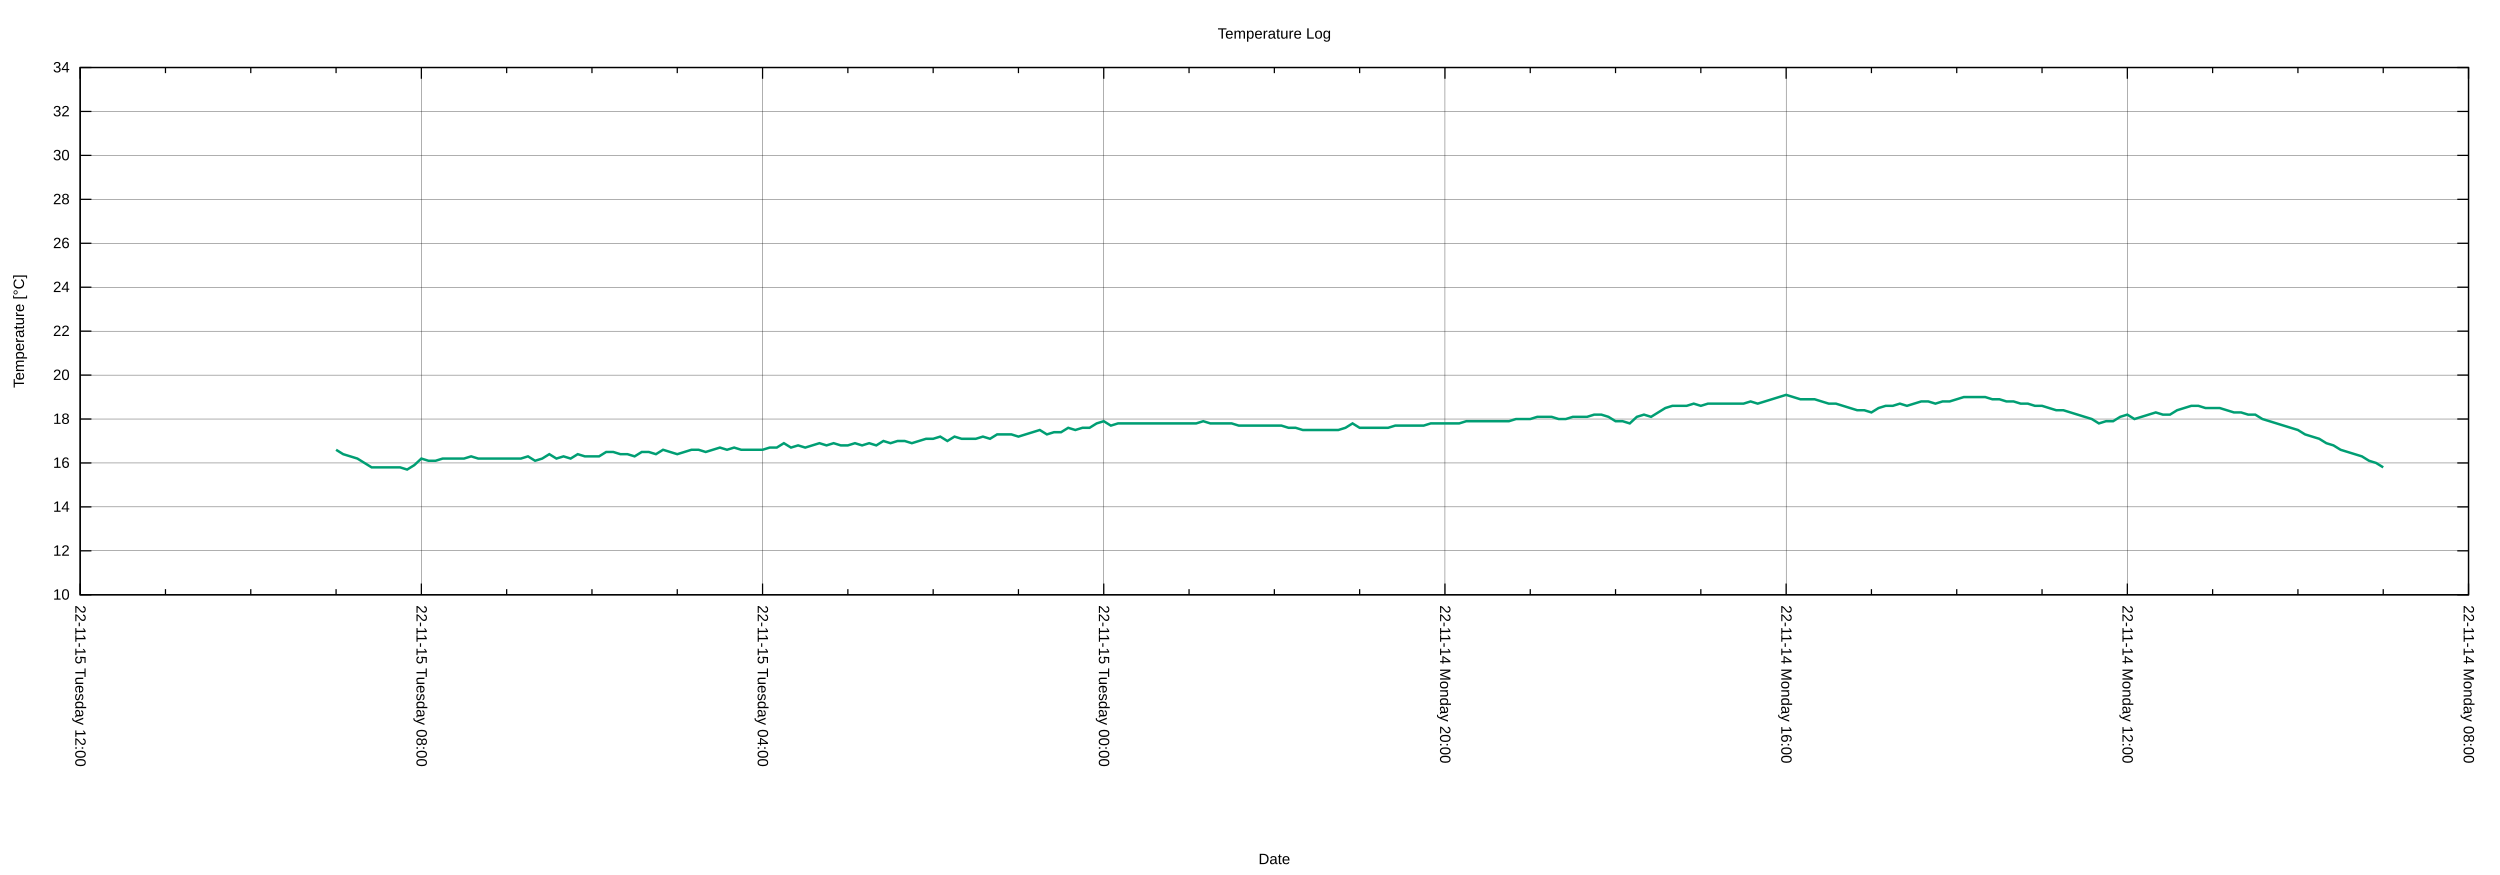
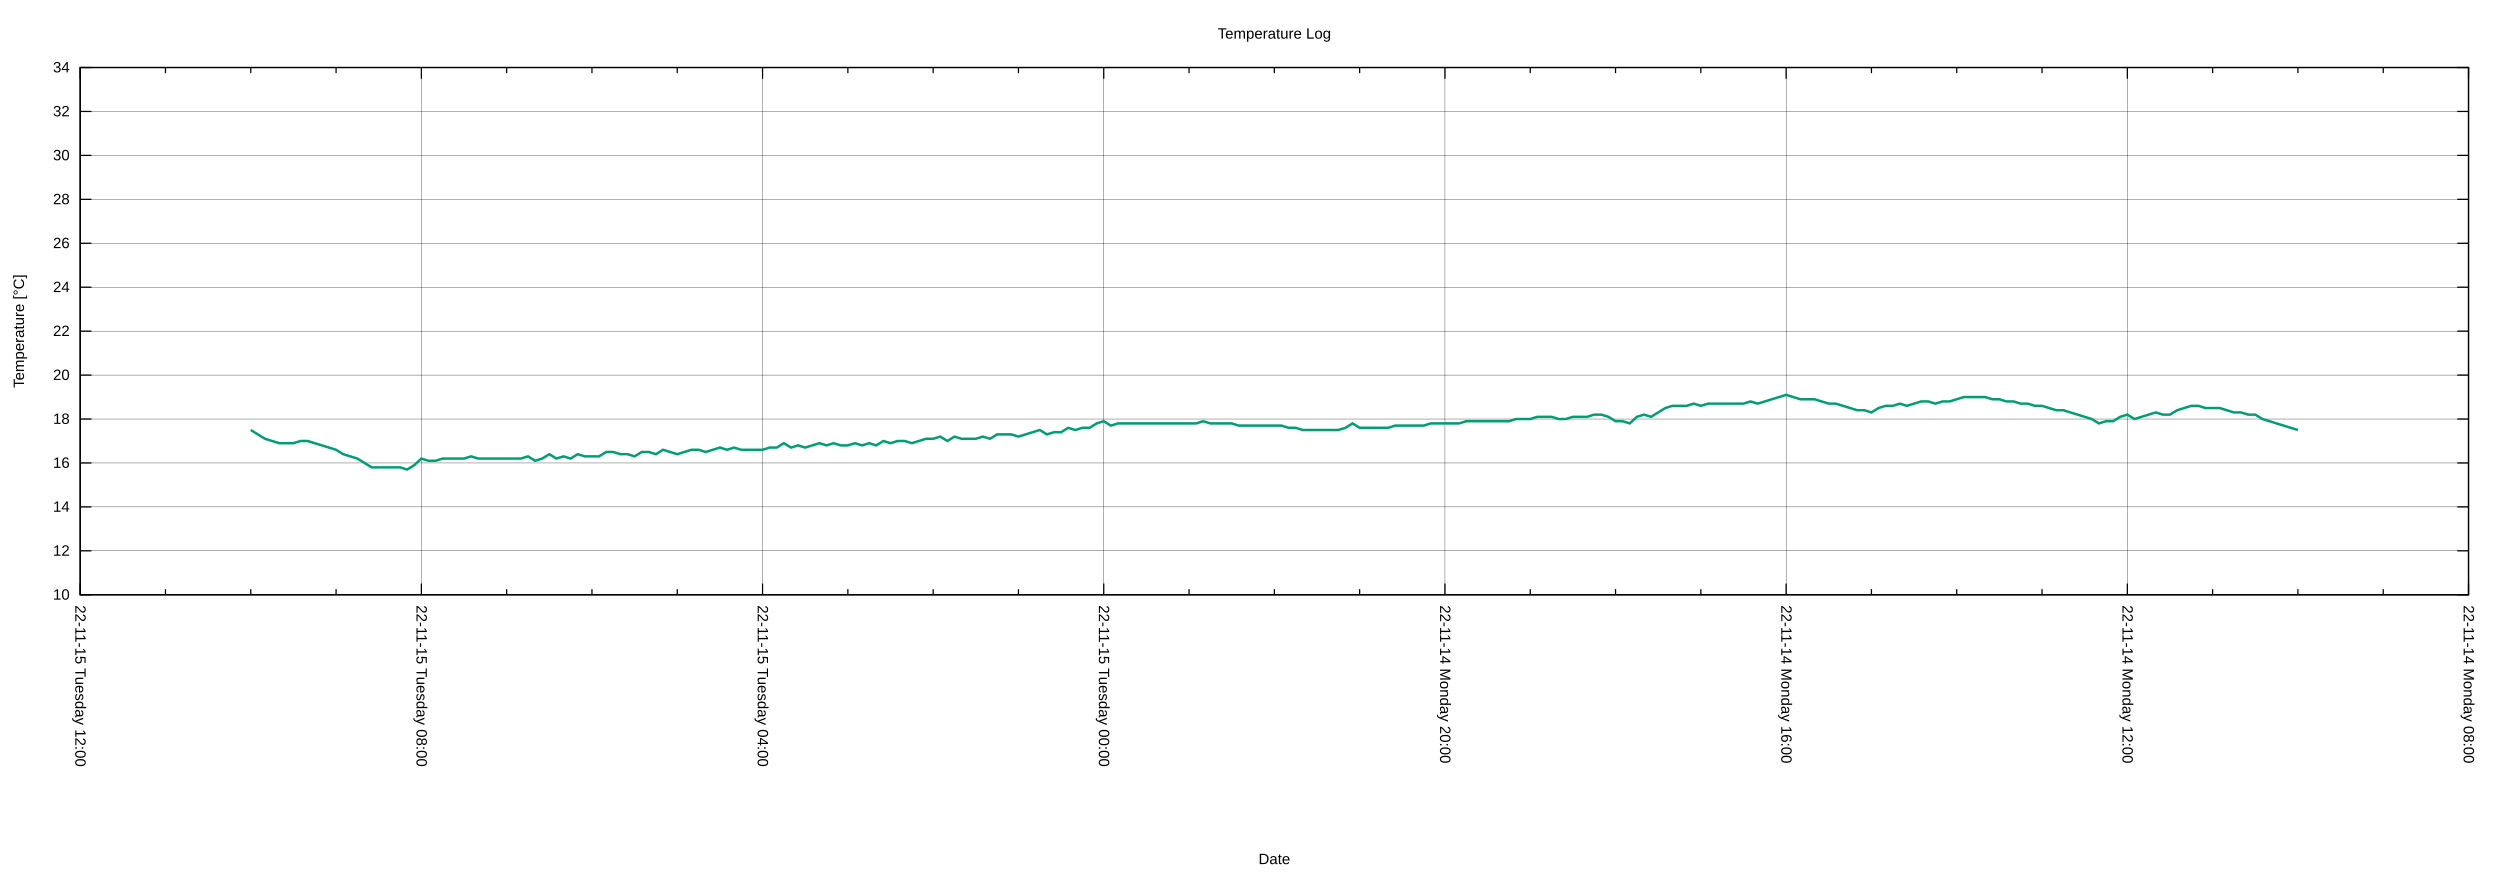
<svg xmlns="http://www.w3.org/2000/svg" xmlns:xlink="http://www.w3.org/1999/xlink" width="2000" height="700" viewBox="0 0 2000 700">
  <g id="gnuplot_canvas">
    <rect x="0" y="0" width="2000" height="700" fill="none" />
    <defs>
      <circle id="gpDot" r="0.5" stroke-width="0.5" stroke="currentColor" />
      <path id="gpPt0" stroke-width="0.222" stroke="currentColor" d="M-1,0 h2 M0,-1 v2" />
      <path id="gpPt1" stroke-width="0.222" stroke="currentColor" d="M-1,-1 L1,1 M1,-1 L-1,1" />
      <path id="gpPt2" stroke-width="0.222" stroke="currentColor" d="M-1,0 L1,0 M0,-1 L0,1 M-1,-1 L1,1 M-1,1 L1,-1" />
      <rect id="gpPt3" stroke-width="0.222" stroke="currentColor" x="-1" y="-1" width="2" height="2" />
      <rect id="gpPt4" stroke-width="0.222" stroke="currentColor" fill="currentColor" x="-1" y="-1" width="2" height="2" />
      <circle id="gpPt5" stroke-width="0.222" stroke="currentColor" cx="0" cy="0" r="1" />
      <use xlink:href="#gpPt5" id="gpPt6" fill="currentColor" stroke="none" />
      <path id="gpPt7" stroke-width="0.222" stroke="currentColor" d="M0,-1.33 L-1.33,0.67 L1.33,0.67 z" />
      <use xlink:href="#gpPt7" id="gpPt8" fill="currentColor" stroke="none" />
      <use xlink:href="#gpPt7" id="gpPt9" stroke="currentColor" transform="rotate(180)" />
      <use xlink:href="#gpPt9" id="gpPt10" fill="currentColor" stroke="none" />
      <use xlink:href="#gpPt3" id="gpPt11" stroke="currentColor" transform="rotate(45)" />
      <use xlink:href="#gpPt11" id="gpPt12" fill="currentColor" stroke="none" />
      <path id="gpPt13" stroke-width="0.222" stroke="currentColor" d="M0,1.330 L1.265,0.411 L0.782,-1.067 L-0.782,-1.076 L-1.265,0.411 z" />
      <use xlink:href="#gpPt13" id="gpPt14" fill="currentColor" stroke="none" />
      <filter id="textbox" filterUnits="objectBoundingBox" x="0" y="0" height="1" width="1">
        <feFlood flood-color="white" flood-opacity="1" result="bgnd" />
        <feComposite in="SourceGraphic" in2="bgnd" operator="atop" />
      </filter>
      <filter id="greybox" filterUnits="objectBoundingBox" x="0" y="0" height="1" width="1">
        <feFlood flood-color="lightgrey" flood-opacity="1" result="grey" />
        <feComposite in="SourceGraphic" in2="grey" operator="atop" />
      </filter>
    </defs>
    <g fill="none" color="white" stroke="currentColor" stroke-width="1.00" stroke-linecap="butt" stroke-linejoin="miter">
</g>
    <g fill="none" color="black" stroke="currentColor" stroke-width="1.00" stroke-linecap="butt" stroke-linejoin="miter">
</g>
    <g fill="none" color="black" stroke="black" stroke-width="0.25" stroke-linecap="butt" stroke-linejoin="miter">
</g>
    <g fill="none" color="black" stroke="currentColor" stroke-width="0.25" stroke-linecap="butt" stroke-linejoin="miter">
      <path stroke="black" class="gridline" d="M64.14,475.82 L1974.82,475.82  " />
    </g>
    <g fill="none" color="black" stroke="black" stroke-width="1.00" stroke-linecap="butt" stroke-linejoin="miter">
</g>
    <g fill="none" color="black" stroke="currentColor" stroke-width="1.00" stroke-linecap="butt" stroke-linejoin="miter">
      <path stroke="black" d="M64.14,475.82 L73.14,475.82 M1974.82,475.82 L1965.82,475.82  " />
      <g transform="translate(55.75,479.72)" stroke="none" fill="black" font-family="Arial" font-size="12.00" text-anchor="end">
        <text>
          <tspan font-family="Arial"> 10</tspan>
        </text>
      </g>
    </g>
    <g fill="none" color="black" stroke="currentColor" stroke-width="1.00" stroke-linecap="butt" stroke-linejoin="miter">
</g>
    <g fill="none" color="black" stroke="black" stroke-width="0.25" stroke-linecap="butt" stroke-linejoin="miter">
</g>
    <g fill="none" color="black" stroke="currentColor" stroke-width="0.25" stroke-linecap="butt" stroke-linejoin="miter">
      <path stroke="black" class="gridline" d="M64.14,440.67 L1974.82,440.67  " />
    </g>
    <g fill="none" color="black" stroke="black" stroke-width="1.00" stroke-linecap="butt" stroke-linejoin="miter">
</g>
    <g fill="none" color="black" stroke="currentColor" stroke-width="1.00" stroke-linecap="butt" stroke-linejoin="miter">
      <path stroke="black" d="M64.14,440.67 L73.14,440.67 M1974.82,440.67 L1965.82,440.67  " />
      <g transform="translate(55.75,444.57)" stroke="none" fill="black" font-family="Arial" font-size="12.00" text-anchor="end">
        <text>
          <tspan font-family="Arial"> 12</tspan>
        </text>
      </g>
    </g>
    <g fill="none" color="black" stroke="currentColor" stroke-width="1.00" stroke-linecap="butt" stroke-linejoin="miter">
</g>
    <g fill="none" color="black" stroke="black" stroke-width="0.25" stroke-linecap="butt" stroke-linejoin="miter">
</g>
    <g fill="none" color="black" stroke="currentColor" stroke-width="0.25" stroke-linecap="butt" stroke-linejoin="miter">
      <path stroke="black" class="gridline" d="M64.14,405.52 L1974.82,405.52  " />
    </g>
    <g fill="none" color="black" stroke="black" stroke-width="1.00" stroke-linecap="butt" stroke-linejoin="miter">
</g>
    <g fill="none" color="black" stroke="currentColor" stroke-width="1.00" stroke-linecap="butt" stroke-linejoin="miter">
      <path stroke="black" d="M64.14,405.52 L73.14,405.52 M1974.82,405.52 L1965.82,405.52  " />
      <g transform="translate(55.75,409.42)" stroke="none" fill="black" font-family="Arial" font-size="12.00" text-anchor="end">
        <text>
          <tspan font-family="Arial"> 14</tspan>
        </text>
      </g>
    </g>
    <g fill="none" color="black" stroke="currentColor" stroke-width="1.00" stroke-linecap="butt" stroke-linejoin="miter">
</g>
    <g fill="none" color="black" stroke="black" stroke-width="0.25" stroke-linecap="butt" stroke-linejoin="miter">
</g>
    <g fill="none" color="black" stroke="currentColor" stroke-width="0.25" stroke-linecap="butt" stroke-linejoin="miter">
      <path stroke="black" class="gridline" d="M64.14,370.37 L1974.82,370.37  " />
    </g>
    <g fill="none" color="black" stroke="black" stroke-width="1.00" stroke-linecap="butt" stroke-linejoin="miter">
</g>
    <g fill="none" color="black" stroke="currentColor" stroke-width="1.00" stroke-linecap="butt" stroke-linejoin="miter">
      <path stroke="black" d="M64.14,370.37 L73.14,370.37 M1974.82,370.37 L1965.82,370.37  " />
      <g transform="translate(55.75,374.27)" stroke="none" fill="black" font-family="Arial" font-size="12.00" text-anchor="end">
        <text>
          <tspan font-family="Arial"> 16</tspan>
        </text>
      </g>
    </g>
    <g fill="none" color="black" stroke="currentColor" stroke-width="1.00" stroke-linecap="butt" stroke-linejoin="miter">
</g>
    <g fill="none" color="black" stroke="black" stroke-width="0.25" stroke-linecap="butt" stroke-linejoin="miter">
</g>
    <g fill="none" color="black" stroke="currentColor" stroke-width="0.25" stroke-linecap="butt" stroke-linejoin="miter">
      <path stroke="black" class="gridline" d="M64.14,335.22 L1974.82,335.22  " />
    </g>
    <g fill="none" color="black" stroke="black" stroke-width="1.00" stroke-linecap="butt" stroke-linejoin="miter">
</g>
    <g fill="none" color="black" stroke="currentColor" stroke-width="1.00" stroke-linecap="butt" stroke-linejoin="miter">
      <path stroke="black" d="M64.14,335.22 L73.14,335.22 M1974.82,335.22 L1965.82,335.22  " />
      <g transform="translate(55.75,339.12)" stroke="none" fill="black" font-family="Arial" font-size="12.00" text-anchor="end">
        <text>
          <tspan font-family="Arial"> 18</tspan>
        </text>
      </g>
    </g>
    <g fill="none" color="black" stroke="currentColor" stroke-width="1.00" stroke-linecap="butt" stroke-linejoin="miter">
</g>
    <g fill="none" color="black" stroke="black" stroke-width="0.25" stroke-linecap="butt" stroke-linejoin="miter">
</g>
    <g fill="none" color="black" stroke="currentColor" stroke-width="0.25" stroke-linecap="butt" stroke-linejoin="miter">
      <path stroke="black" class="gridline" d="M64.14,300.07 L1974.82,300.07  " />
    </g>
    <g fill="none" color="black" stroke="black" stroke-width="1.00" stroke-linecap="butt" stroke-linejoin="miter">
</g>
    <g fill="none" color="black" stroke="currentColor" stroke-width="1.00" stroke-linecap="butt" stroke-linejoin="miter">
      <path stroke="black" d="M64.14,300.07 L73.14,300.07 M1974.82,300.07 L1965.82,300.07  " />
      <g transform="translate(55.75,303.97)" stroke="none" fill="black" font-family="Arial" font-size="12.00" text-anchor="end">
        <text>
          <tspan font-family="Arial"> 20</tspan>
        </text>
      </g>
    </g>
    <g fill="none" color="black" stroke="currentColor" stroke-width="1.00" stroke-linecap="butt" stroke-linejoin="miter">
</g>
    <g fill="none" color="black" stroke="black" stroke-width="0.25" stroke-linecap="butt" stroke-linejoin="miter">
</g>
    <g fill="none" color="black" stroke="currentColor" stroke-width="0.25" stroke-linecap="butt" stroke-linejoin="miter">
      <path stroke="black" class="gridline" d="M64.14,264.91 L1974.82,264.91  " />
    </g>
    <g fill="none" color="black" stroke="black" stroke-width="1.00" stroke-linecap="butt" stroke-linejoin="miter">
</g>
    <g fill="none" color="black" stroke="currentColor" stroke-width="1.00" stroke-linecap="butt" stroke-linejoin="miter">
      <path stroke="black" d="M64.14,264.91 L73.14,264.91 M1974.82,264.91 L1965.82,264.91  " />
      <g transform="translate(55.75,268.81)" stroke="none" fill="black" font-family="Arial" font-size="12.00" text-anchor="end">
        <text>
          <tspan font-family="Arial"> 22</tspan>
        </text>
      </g>
    </g>
    <g fill="none" color="black" stroke="currentColor" stroke-width="1.00" stroke-linecap="butt" stroke-linejoin="miter">
</g>
    <g fill="none" color="black" stroke="black" stroke-width="0.25" stroke-linecap="butt" stroke-linejoin="miter">
</g>
    <g fill="none" color="black" stroke="currentColor" stroke-width="0.25" stroke-linecap="butt" stroke-linejoin="miter">
      <path stroke="black" class="gridline" d="M64.14,229.76 L1974.82,229.76  " />
    </g>
    <g fill="none" color="black" stroke="black" stroke-width="1.00" stroke-linecap="butt" stroke-linejoin="miter">
</g>
    <g fill="none" color="black" stroke="currentColor" stroke-width="1.00" stroke-linecap="butt" stroke-linejoin="miter">
      <path stroke="black" d="M64.14,229.76 L73.14,229.76 M1974.82,229.76 L1965.82,229.76  " />
      <g transform="translate(55.75,233.66)" stroke="none" fill="black" font-family="Arial" font-size="12.00" text-anchor="end">
        <text>
          <tspan font-family="Arial"> 24</tspan>
        </text>
      </g>
    </g>
    <g fill="none" color="black" stroke="currentColor" stroke-width="1.00" stroke-linecap="butt" stroke-linejoin="miter">
</g>
    <g fill="none" color="black" stroke="black" stroke-width="0.25" stroke-linecap="butt" stroke-linejoin="miter">
</g>
    <g fill="none" color="black" stroke="currentColor" stroke-width="0.25" stroke-linecap="butt" stroke-linejoin="miter">
      <path stroke="black" class="gridline" d="M64.14,194.61 L1974.82,194.61  " />
    </g>
    <g fill="none" color="black" stroke="black" stroke-width="1.00" stroke-linecap="butt" stroke-linejoin="miter">
</g>
    <g fill="none" color="black" stroke="currentColor" stroke-width="1.00" stroke-linecap="butt" stroke-linejoin="miter">
      <path stroke="black" d="M64.14,194.61 L73.14,194.61 M1974.82,194.61 L1965.82,194.61  " />
      <g transform="translate(55.75,198.51)" stroke="none" fill="black" font-family="Arial" font-size="12.00" text-anchor="end">
        <text>
          <tspan font-family="Arial"> 26</tspan>
        </text>
      </g>
    </g>
    <g fill="none" color="black" stroke="currentColor" stroke-width="1.00" stroke-linecap="butt" stroke-linejoin="miter">
</g>
    <g fill="none" color="black" stroke="black" stroke-width="0.25" stroke-linecap="butt" stroke-linejoin="miter">
</g>
    <g fill="none" color="black" stroke="currentColor" stroke-width="0.25" stroke-linecap="butt" stroke-linejoin="miter">
      <path stroke="black" class="gridline" d="M64.14,159.46 L1974.82,159.46  " />
    </g>
    <g fill="none" color="black" stroke="black" stroke-width="1.00" stroke-linecap="butt" stroke-linejoin="miter">
</g>
    <g fill="none" color="black" stroke="currentColor" stroke-width="1.00" stroke-linecap="butt" stroke-linejoin="miter">
      <path stroke="black" d="M64.14,159.46 L73.14,159.46 M1974.82,159.46 L1965.82,159.46  " />
      <g transform="translate(55.75,163.36)" stroke="none" fill="black" font-family="Arial" font-size="12.00" text-anchor="end">
        <text>
          <tspan font-family="Arial"> 28</tspan>
        </text>
      </g>
    </g>
    <g fill="none" color="black" stroke="currentColor" stroke-width="1.00" stroke-linecap="butt" stroke-linejoin="miter">
</g>
    <g fill="none" color="black" stroke="black" stroke-width="0.25" stroke-linecap="butt" stroke-linejoin="miter">
</g>
    <g fill="none" color="black" stroke="currentColor" stroke-width="0.25" stroke-linecap="butt" stroke-linejoin="miter">
      <path stroke="black" class="gridline" d="M64.14,124.31 L1974.82,124.31  " />
    </g>
    <g fill="none" color="black" stroke="black" stroke-width="1.00" stroke-linecap="butt" stroke-linejoin="miter">
</g>
    <g fill="none" color="black" stroke="currentColor" stroke-width="1.00" stroke-linecap="butt" stroke-linejoin="miter">
      <path stroke="black" d="M64.14,124.31 L73.14,124.31 M1974.82,124.31 L1965.82,124.31  " />
      <g transform="translate(55.75,128.21)" stroke="none" fill="black" font-family="Arial" font-size="12.00" text-anchor="end">
        <text>
          <tspan font-family="Arial"> 30</tspan>
        </text>
      </g>
    </g>
    <g fill="none" color="black" stroke="currentColor" stroke-width="1.00" stroke-linecap="butt" stroke-linejoin="miter">
</g>
    <g fill="none" color="black" stroke="black" stroke-width="0.25" stroke-linecap="butt" stroke-linejoin="miter">
</g>
    <g fill="none" color="black" stroke="currentColor" stroke-width="0.25" stroke-linecap="butt" stroke-linejoin="miter">
      <path stroke="black" class="gridline" d="M64.14,89.16 L1974.82,89.16  " />
    </g>
    <g fill="none" color="black" stroke="black" stroke-width="1.00" stroke-linecap="butt" stroke-linejoin="miter">
</g>
    <g fill="none" color="black" stroke="currentColor" stroke-width="1.00" stroke-linecap="butt" stroke-linejoin="miter">
      <path stroke="black" d="M64.14,89.16 L73.14,89.16 M1974.82,89.16 L1965.82,89.16  " />
      <g transform="translate(55.75,93.06)" stroke="none" fill="black" font-family="Arial" font-size="12.00" text-anchor="end">
        <text>
          <tspan font-family="Arial"> 32</tspan>
        </text>
      </g>
    </g>
    <g fill="none" color="black" stroke="currentColor" stroke-width="1.00" stroke-linecap="butt" stroke-linejoin="miter">
</g>
    <g fill="none" color="black" stroke="black" stroke-width="0.25" stroke-linecap="butt" stroke-linejoin="miter">
</g>
    <g fill="none" color="black" stroke="currentColor" stroke-width="0.25" stroke-linecap="butt" stroke-linejoin="miter">
      <path stroke="black" class="gridline" d="M64.14,54.01 L1974.82,54.01  " />
    </g>
    <g fill="none" color="black" stroke="black" stroke-width="1.00" stroke-linecap="butt" stroke-linejoin="miter">
</g>
    <g fill="none" color="black" stroke="currentColor" stroke-width="1.00" stroke-linecap="butt" stroke-linejoin="miter">
      <path stroke="black" d="M64.14,54.01 L73.14,54.01 M1974.82,54.01 L1965.82,54.01  " />
      <g transform="translate(55.75,57.91)" stroke="none" fill="black" font-family="Arial" font-size="12.00" text-anchor="end">
        <text>
          <tspan font-family="Arial"> 34</tspan>
        </text>
      </g>
    </g>
    <g fill="none" color="black" stroke="currentColor" stroke-width="1.00" stroke-linecap="butt" stroke-linejoin="miter">
</g>
    <g fill="none" color="black" stroke="black" stroke-width="0.25" stroke-linecap="butt" stroke-linejoin="miter">
</g>
    <g fill="none" color="black" stroke="currentColor" stroke-width="0.25" stroke-linecap="butt" stroke-linejoin="miter">
      <path stroke="black" class="gridline" d="M1974.82,475.82 L1974.82,54.01  " />
    </g>
    <g fill="none" color="black" stroke="black" stroke-width="1.00" stroke-linecap="butt" stroke-linejoin="miter">
</g>
    <g fill="none" color="black" stroke="currentColor" stroke-width="1.00" stroke-linecap="butt" stroke-linejoin="miter">
      <path stroke="black" d="M1974.82,475.82 L1974.82,466.82 M1974.82,54.01 L1974.82,63.01  " />
      <g transform="translate(1970.92,484.21) rotate(90)" stroke="none" fill="black" font-family="Arial" font-size="12.00" text-anchor="start">
        <text>
          <tspan font-family="Arial">22-11-14 Monday 08:00</tspan>
        </text>
      </g>
    </g>
    <g fill="none" color="black" stroke="currentColor" stroke-width="1.00" stroke-linecap="butt" stroke-linejoin="miter">
      <path stroke="black" d="M1906.58,475.82 L1906.58,471.32 M1906.58,54.01 L1906.58,58.51 M1838.34,475.82 L1838.34,471.32 M1838.34,54.01 L1838.34,58.51   M1770.10,475.82 L1770.10,471.32 M1770.10,54.01 L1770.10,58.51  " />
    </g>
    <g fill="none" color="black" stroke="black" stroke-width="0.25" stroke-linecap="butt" stroke-linejoin="miter">
</g>
    <g fill="none" color="black" stroke="currentColor" stroke-width="0.25" stroke-linecap="butt" stroke-linejoin="miter">
      <path stroke="black" class="gridline" d="M1701.87,475.82 L1701.87,54.01  " />
    </g>
    <g fill="none" color="black" stroke="black" stroke-width="1.00" stroke-linecap="butt" stroke-linejoin="miter">
</g>
    <g fill="none" color="black" stroke="currentColor" stroke-width="1.00" stroke-linecap="butt" stroke-linejoin="miter">
      <path stroke="black" d="M1701.87,475.82 L1701.87,466.82 M1701.87,54.01 L1701.87,63.01  " />
      <g transform="translate(1697.97,484.21) rotate(90)" stroke="none" fill="black" font-family="Arial" font-size="12.00" text-anchor="start">
        <text>
          <tspan font-family="Arial">22-11-14 Monday 12:00</tspan>
        </text>
      </g>
    </g>
    <g fill="none" color="black" stroke="currentColor" stroke-width="1.00" stroke-linecap="butt" stroke-linejoin="miter">
      <path stroke="black" d="M1633.63,475.82 L1633.63,471.32 M1633.63,54.01 L1633.63,58.51 M1565.39,475.82 L1565.39,471.32 M1565.39,54.01 L1565.39,58.51   M1497.15,475.82 L1497.15,471.32 M1497.15,54.01 L1497.15,58.51  " />
    </g>
    <g fill="none" color="black" stroke="black" stroke-width="0.25" stroke-linecap="butt" stroke-linejoin="miter">
</g>
    <g fill="none" color="black" stroke="currentColor" stroke-width="0.25" stroke-linecap="butt" stroke-linejoin="miter">
      <path stroke="black" class="gridline" d="M1428.91,475.82 L1428.91,54.01  " />
    </g>
    <g fill="none" color="black" stroke="black" stroke-width="1.00" stroke-linecap="butt" stroke-linejoin="miter">
</g>
    <g fill="none" color="black" stroke="currentColor" stroke-width="1.00" stroke-linecap="butt" stroke-linejoin="miter">
      <path stroke="black" d="M1428.91,475.82 L1428.91,466.82 M1428.91,54.01 L1428.91,63.01  " />
      <g transform="translate(1425.01,484.21) rotate(90)" stroke="none" fill="black" font-family="Arial" font-size="12.00" text-anchor="start">
        <text>
          <tspan font-family="Arial">22-11-14 Monday 16:00</tspan>
        </text>
      </g>
    </g>
    <g fill="none" color="black" stroke="currentColor" stroke-width="1.00" stroke-linecap="butt" stroke-linejoin="miter">
      <path stroke="black" d="M1360.67,475.82 L1360.67,471.32 M1360.67,54.01 L1360.67,58.51 M1292.43,475.82 L1292.43,471.32 M1292.43,54.01 L1292.43,58.51   M1224.20,475.82 L1224.20,471.32 M1224.20,54.01 L1224.20,58.51  " />
    </g>
    <g fill="none" color="black" stroke="black" stroke-width="0.25" stroke-linecap="butt" stroke-linejoin="miter">
</g>
    <g fill="none" color="black" stroke="currentColor" stroke-width="0.25" stroke-linecap="butt" stroke-linejoin="miter">
      <path stroke="black" class="gridline" d="M1155.96,475.82 L1155.96,54.01  " />
    </g>
    <g fill="none" color="black" stroke="black" stroke-width="1.00" stroke-linecap="butt" stroke-linejoin="miter">
</g>
    <g fill="none" color="black" stroke="currentColor" stroke-width="1.00" stroke-linecap="butt" stroke-linejoin="miter">
      <path stroke="black" d="M1155.96,475.82 L1155.96,466.82 M1155.96,54.01 L1155.96,63.01  " />
      <g transform="translate(1152.06,484.21) rotate(90)" stroke="none" fill="black" font-family="Arial" font-size="12.00" text-anchor="start">
        <text>
          <tspan font-family="Arial">22-11-14 Monday 20:00</tspan>
        </text>
      </g>
    </g>
    <g fill="none" color="black" stroke="currentColor" stroke-width="1.00" stroke-linecap="butt" stroke-linejoin="miter">
      <path stroke="black" d="M1087.72,475.82 L1087.72,471.32 M1087.72,54.01 L1087.72,58.51 M1019.48,475.82 L1019.48,471.32 M1019.48,54.01 L1019.48,58.51   M951.24,475.82 L951.24,471.32 M951.24,54.01 L951.24,58.51  " />
    </g>
    <g fill="none" color="black" stroke="black" stroke-width="0.25" stroke-linecap="butt" stroke-linejoin="miter">
</g>
    <g fill="none" color="black" stroke="currentColor" stroke-width="0.25" stroke-linecap="butt" stroke-linejoin="miter">
      <path stroke="black" class="gridline" d="M883.00,475.82 L883.00,54.01  " />
    </g>
    <g fill="none" color="black" stroke="black" stroke-width="1.00" stroke-linecap="butt" stroke-linejoin="miter">
</g>
    <g fill="none" color="black" stroke="currentColor" stroke-width="1.00" stroke-linecap="butt" stroke-linejoin="miter">
      <path stroke="black" d="M883.00,475.82 L883.00,466.82 M883.00,54.01 L883.00,63.01  " />
      <g transform="translate(879.10,484.21) rotate(90)" stroke="none" fill="black" font-family="Arial" font-size="12.00" text-anchor="start">
        <text>
          <tspan font-family="Arial">22-11-15 Tuesday 00:00</tspan>
        </text>
      </g>
    </g>
    <g fill="none" color="black" stroke="currentColor" stroke-width="1.00" stroke-linecap="butt" stroke-linejoin="miter">
      <path stroke="black" d="M814.76,475.82 L814.76,471.32 M814.76,54.01 L814.76,58.51 M746.53,475.82 L746.53,471.32 M746.53,54.01 L746.53,58.51   M678.29,475.82 L678.29,471.32 M678.29,54.01 L678.29,58.51  " />
    </g>
    <g fill="none" color="black" stroke="black" stroke-width="0.25" stroke-linecap="butt" stroke-linejoin="miter">
</g>
    <g fill="none" color="black" stroke="currentColor" stroke-width="0.25" stroke-linecap="butt" stroke-linejoin="miter">
      <path stroke="black" class="gridline" d="M610.05,475.82 L610.05,54.01  " />
    </g>
    <g fill="none" color="black" stroke="black" stroke-width="1.00" stroke-linecap="butt" stroke-linejoin="miter">
</g>
    <g fill="none" color="black" stroke="currentColor" stroke-width="1.00" stroke-linecap="butt" stroke-linejoin="miter">
      <path stroke="black" d="M610.05,475.82 L610.05,466.82 M610.05,54.01 L610.05,63.01  " />
      <g transform="translate(606.15,484.21) rotate(90)" stroke="none" fill="black" font-family="Arial" font-size="12.00" text-anchor="start">
        <text>
          <tspan font-family="Arial">22-11-15 Tuesday 04:00</tspan>
        </text>
      </g>
    </g>
    <g fill="none" color="black" stroke="currentColor" stroke-width="1.00" stroke-linecap="butt" stroke-linejoin="miter">
      <path stroke="black" d="M541.81,475.82 L541.81,471.32 M541.81,54.01 L541.81,58.51 M473.57,475.82 L473.57,471.32 M473.57,54.01 L473.57,58.51   M405.33,475.82 L405.33,471.32 M405.33,54.01 L405.33,58.51  " />
    </g>
    <g fill="none" color="black" stroke="black" stroke-width="0.25" stroke-linecap="butt" stroke-linejoin="miter">
</g>
    <g fill="none" color="black" stroke="currentColor" stroke-width="0.25" stroke-linecap="butt" stroke-linejoin="miter">
      <path stroke="black" class="gridline" d="M337.09,475.82 L337.09,54.01  " />
    </g>
    <g fill="none" color="black" stroke="black" stroke-width="1.00" stroke-linecap="butt" stroke-linejoin="miter">
</g>
    <g fill="none" color="black" stroke="currentColor" stroke-width="1.00" stroke-linecap="butt" stroke-linejoin="miter">
      <path stroke="black" d="M337.09,475.82 L337.09,466.82 M337.09,54.01 L337.09,63.01  " />
      <g transform="translate(333.19,484.21) rotate(90)" stroke="none" fill="black" font-family="Arial" font-size="12.00" text-anchor="start">
        <text>
          <tspan font-family="Arial">22-11-15 Tuesday 08:00</tspan>
        </text>
      </g>
    </g>
    <g fill="none" color="black" stroke="currentColor" stroke-width="1.00" stroke-linecap="butt" stroke-linejoin="miter">
      <path stroke="black" d="M268.86,475.82 L268.86,471.32 M268.86,54.01 L268.86,58.51 M200.62,475.82 L200.62,471.32 M200.62,54.01 L200.62,58.51   M132.38,475.82 L132.38,471.32 M132.38,54.01 L132.38,58.51  " />
    </g>
    <g fill="none" color="black" stroke="black" stroke-width="0.25" stroke-linecap="butt" stroke-linejoin="miter">
</g>
    <g fill="none" color="black" stroke="currentColor" stroke-width="0.25" stroke-linecap="butt" stroke-linejoin="miter">
      <path stroke="black" class="gridline" d="M64.14,475.82 L64.14,54.01  " />
    </g>
    <g fill="none" color="black" stroke="black" stroke-width="1.00" stroke-linecap="butt" stroke-linejoin="miter">
</g>
    <g fill="none" color="black" stroke="currentColor" stroke-width="1.00" stroke-linecap="butt" stroke-linejoin="miter">
      <path stroke="black" d="M64.14,475.82 L64.14,466.82 M64.14,54.01 L64.14,63.01  " />
      <g transform="translate(60.24,484.21) rotate(90)" stroke="none" fill="black" font-family="Arial" font-size="12.00" text-anchor="start">
        <text>
          <tspan font-family="Arial">22-11-15 Tuesday 12:00</tspan>
        </text>
      </g>
    </g>
    <g fill="none" color="black" stroke="currentColor" stroke-width="1.00" stroke-linecap="butt" stroke-linejoin="miter">
</g>
    <g fill="none" color="black" stroke="currentColor" stroke-width="1.00" stroke-linecap="butt" stroke-linejoin="miter">
      <path stroke="black" d="M64.14,54.01 L64.14,475.82 L1974.82,475.82 L1974.82,54.01 L64.14,54.01 Z  " />
    </g>
    <g fill="none" color="black" stroke="currentColor" stroke-width="1.00" stroke-linecap="butt" stroke-linejoin="miter">
      <g transform="translate(19.18,264.92) rotate(270)" stroke="none" fill="black" font-family="Arial" font-size="12.00" text-anchor="middle">
        <text>
          <tspan font-family="Arial">Temperature [°C]</tspan>
        </text>
      </g>
    </g>
    <g fill="none" color="black" stroke="currentColor" stroke-width="1.00" stroke-linecap="butt" stroke-linejoin="miter">
      <g transform="translate(1019.48,691.30)" stroke="none" fill="black" font-family="Arial" font-size="12.00" text-anchor="middle">
        <text>
          <tspan font-family="Arial">Date</tspan>
        </text>
      </g>
    </g>
    <g fill="none" color="black" stroke="currentColor" stroke-width="1.00" stroke-linecap="butt" stroke-linejoin="miter">
</g>
    <g id="gnuplot_plot_1">
      <g fill="none" color="white" stroke="currentColor" stroke-width="2.00" stroke-linecap="butt" stroke-linejoin="miter">
</g>
      <g fill="none" color="black" stroke="currentColor" stroke-width="2.00" stroke-linecap="butt" stroke-linejoin="miter">
-         <path stroke="rgb(  0, 158, 115)" d="M268.86,359.82 L274.54,363.34 L280.23,365.09 L285.92,366.85 L291.60,370.37 L297.29,373.88 L302.98,373.88 L308.66,373.88   L314.35,373.88 L320.03,373.88 L325.72,375.64 L331.41,372.13 L337.09,366.85 L342.78,368.61 L348.47,368.61 L354.15,366.85   L359.84,366.85 L365.53,366.85 L371.21,366.85 L376.90,365.09 L382.59,366.85 L388.27,366.85 L393.96,366.85 L399.65,366.85   L405.33,366.85 L411.02,366.85 L416.71,366.85 L422.39,365.09 L428.08,368.61 L433.77,366.85 L439.45,363.34 L445.14,366.85   L450.83,365.09 L456.51,366.85 L462.20,363.34 L467.88,365.09 L473.57,365.09 L479.26,365.09 L484.94,361.58 L490.63,361.58   L496.32,363.34 L502.00,363.34 L507.69,365.09 L513.38,361.58 L519.06,361.58 L524.75,363.34 L530.44,359.82 L536.12,361.58   L541.81,363.34 L547.50,361.58 L553.18,359.82 L558.87,359.82 L564.56,361.58 L570.24,359.82 L575.93,358.06 L581.62,359.82   L587.30,358.06 L592.99,359.82 L598.68,359.82 L604.36,359.82 L610.05,359.82 L615.74,358.06 L621.42,358.06 L627.11,354.55   L632.79,358.06 L638.48,356.31 L644.17,358.06 L649.85,356.31 L655.54,354.55 L661.23,356.31 L666.91,354.55 L672.60,356.31   L678.29,356.31 L683.97,354.55 L689.66,356.31 L695.35,354.55 L701.03,356.31 L706.72,352.79 L712.41,354.55 L718.09,352.79   L723.78,352.79 L729.47,354.55 L735.15,352.79 L740.84,351.03 L746.53,351.03 L752.21,349.28 L757.90,352.79 L763.59,349.28   L769.27,351.03 L774.96,351.03 L780.65,351.03 L786.33,349.28 L792.02,351.03 L797.70,347.52 L803.39,347.52 L809.08,347.52   L814.76,349.28 L820.45,347.52 L826.14,345.76 L831.82,344.00 L837.51,347.52 L843.20,345.76 L848.88,345.76 L854.57,342.25   L860.26,344.00 L865.94,342.25 L871.63,342.25 L877.32,338.73 L883.00,336.97 L888.69,340.49 L894.38,338.73 L900.06,338.73   L905.75,338.73 L911.44,338.73 L917.12,338.73 L922.81,338.73 L928.50,338.73 L934.18,338.73 L939.87,338.73 L945.55,338.73   L951.24,338.73 L956.93,338.73 L962.61,336.97 L968.30,338.73 L973.99,338.73 L979.67,338.73 L985.36,338.73 L991.05,340.49   L996.73,340.49 L1002.42,340.49 L1008.11,340.49 L1013.79,340.49 L1019.48,340.49 L1025.17,340.49 L1030.85,342.25 L1036.54,342.25   L1042.23,344.00 L1047.91,344.00 L1053.60,344.00 L1059.29,344.00 L1064.97,344.00 L1070.66,344.00 L1076.35,342.25 L1082.03,338.73   L1087.72,342.25 L1093.41,342.25 L1099.09,342.25 L1104.78,342.25 L1110.46,342.25 L1116.15,340.49 L1121.84,340.49 L1127.52,340.49   L1133.21,340.49 L1138.90,340.49 L1144.58,338.73 L1150.27,338.73 L1155.96,338.73 L1161.64,338.73 L1167.33,338.73 L1173.02,336.97   L1178.70,336.97 L1184.39,336.97 L1190.08,336.97 L1195.76,336.97 L1201.45,336.97 L1207.14,336.97 L1212.82,335.22 L1218.51,335.22   L1224.20,335.22 L1229.88,333.46 L1235.57,333.46 L1241.26,333.46 L1246.94,335.22 L1252.63,335.22 L1258.32,333.46 L1264.00,333.46   L1269.69,333.46 L1275.37,331.70 L1281.06,331.70 L1286.75,333.46 L1292.43,336.97 L1298.12,336.97 L1303.81,338.73 L1309.49,333.46   L1315.18,331.70 L1320.87,333.46 L1326.55,329.94 L1332.24,326.43 L1337.93,324.67 L1343.61,324.67 L1349.30,324.67 L1354.99,322.91   L1360.67,324.67 L1366.36,322.91 L1372.05,322.91 L1377.73,322.91 L1383.42,322.91 L1389.11,322.91 L1394.79,322.91 L1400.48,321.16   L1406.17,322.91 L1411.85,321.16 L1417.54,319.40 L1423.22,317.64 L1428.91,315.88 L1434.60,317.64 L1440.28,319.40 L1445.97,319.40   L1451.66,319.40 L1457.34,321.16 L1463.03,322.91 L1468.72,322.91 L1474.40,324.67 L1480.09,326.43 L1485.78,328.19 L1491.46,328.19   L1497.15,329.94 L1502.84,326.43 L1508.52,324.67 L1514.21,324.67 L1519.90,322.91 L1525.58,324.67 L1531.27,322.91 L1536.96,321.16   L1542.64,321.16 L1548.33,322.91 L1554.02,321.16 L1559.70,321.16 L1565.39,319.40 L1571.08,317.64 L1576.76,317.64 L1582.45,317.64   L1588.13,317.64 L1593.82,319.40 L1599.51,319.40 L1605.19,321.16 L1610.88,321.16 L1616.57,322.91 L1622.25,322.91 L1627.94,324.67   L1633.63,324.67 L1639.31,326.43 L1645.00,328.19 L1650.69,328.19 L1656.37,329.94 L1662.06,331.70 L1667.75,333.46 L1673.43,335.22   L1679.12,338.73 L1684.81,336.97 L1690.49,336.97 L1696.18,333.46 L1701.87,331.70 L1707.55,335.22 L1713.24,333.46 L1718.93,331.70   L1724.61,329.94 L1730.30,331.70 L1735.99,331.70 L1741.67,328.19 L1747.36,326.43 L1753.04,324.67 L1758.73,324.67 L1764.42,326.43   L1770.10,326.43 L1775.79,326.43 L1781.48,328.19 L1787.16,329.94 L1792.85,329.94 L1798.54,331.70 L1804.22,331.70 L1809.91,335.22   L1815.60,336.97 L1821.28,338.73 L1826.97,340.49 L1832.66,342.25 L1838.34,344.00 L1844.03,347.52 L1849.72,349.28 L1855.40,351.03   L1861.09,354.55 L1866.78,356.31 L1872.46,359.82 L1878.15,361.58 L1883.84,363.34 L1889.52,365.09 L1895.21,368.61 L1900.89,370.37   L1906.58,373.88  " />
+         <path stroke="rgb(  0, 158, 115)" d="M200.62,344.00 L206.30,347.52 L211.99,351.03 L217.68,352.79 L223.36,354.55 L229.05,354.55 L234.74,354.55 L240.42,352.79   L246.11,352.79 L251.80,354.55 L257.48,356.31 L263.17,358.06 L268.86,359.82 L274.54,363.34 L280.23,365.09 L285.92,366.85   L291.60,370.37 L297.29,373.88 L302.98,373.88 L308.66,373.88 L314.35,373.88 L320.03,373.88 L325.72,375.64 L331.41,372.13   L337.09,366.85 L342.78,368.61 L348.47,368.61 L354.15,366.85 L359.84,366.85 L365.53,366.85 L371.21,366.85 L376.90,365.09   L382.59,366.85 L388.27,366.85 L393.96,366.85 L399.65,366.85 L405.33,366.85 L411.02,366.85 L416.71,366.85 L422.39,365.09   L428.08,368.61 L433.77,366.85 L439.45,363.34 L445.14,366.85 L450.83,365.09 L456.51,366.85 L462.20,363.34 L467.88,365.09   L473.57,365.09 L479.26,365.09 L484.94,361.58 L490.63,361.58 L496.32,363.34 L502.00,363.34 L507.69,365.09 L513.38,361.58   L519.06,361.58 L524.75,363.34 L530.44,359.82 L536.12,361.58 L541.81,363.34 L547.50,361.58 L553.18,359.82 L558.87,359.82   L564.56,361.58 L570.24,359.82 L575.93,358.06 L581.62,359.82 L587.30,358.06 L592.99,359.82 L598.68,359.82 L604.36,359.82   L610.05,359.82 L615.74,358.06 L621.42,358.06 L627.11,354.55 L632.79,358.06 L638.48,356.31 L644.17,358.06 L649.85,356.31   L655.54,354.55 L661.23,356.31 L666.91,354.55 L672.60,356.31 L678.29,356.31 L683.97,354.55 L689.66,356.31 L695.35,354.55   L701.03,356.31 L706.72,352.79 L712.41,354.55 L718.09,352.79 L723.78,352.79 L729.47,354.55 L735.15,352.79 L740.84,351.03   L746.53,351.03 L752.21,349.28 L757.90,352.79 L763.59,349.28 L769.27,351.03 L774.96,351.03 L780.65,351.03 L786.33,349.28   L792.02,351.03 L797.70,347.52 L803.39,347.52 L809.08,347.52 L814.76,349.28 L820.45,347.52 L826.14,345.76 L831.82,344.00   L837.51,347.52 L843.20,345.76 L848.88,345.76 L854.57,342.25 L860.26,344.00 L865.94,342.25 L871.63,342.25 L877.32,338.73   L883.00,336.97 L888.69,340.49 L894.38,338.73 L900.06,338.73 L905.75,338.73 L911.44,338.73 L917.12,338.73 L922.81,338.73   L928.50,338.73 L934.18,338.73 L939.87,338.73 L945.55,338.73 L951.24,338.73 L956.93,338.73 L962.61,336.97 L968.30,338.73   L973.99,338.73 L979.67,338.73 L985.36,338.73 L991.05,340.49 L996.73,340.49 L1002.42,340.49 L1008.11,340.49 L1013.79,340.49   L1019.48,340.49 L1025.17,340.49 L1030.85,342.25 L1036.54,342.25 L1042.23,344.00 L1047.91,344.00 L1053.60,344.00 L1059.29,344.00   L1064.97,344.00 L1070.66,344.00 L1076.35,342.25 L1082.03,338.73 L1087.72,342.25 L1093.41,342.25 L1099.09,342.25 L1104.78,342.25   L1110.46,342.25 L1116.15,340.49 L1121.84,340.49 L1127.52,340.49 L1133.21,340.49 L1138.90,340.49 L1144.58,338.73 L1150.27,338.73   L1155.96,338.73 L1161.64,338.73 L1167.33,338.73 L1173.02,336.97 L1178.70,336.97 L1184.39,336.97 L1190.08,336.97 L1195.76,336.97   L1201.45,336.97 L1207.14,336.97 L1212.82,335.22 L1218.51,335.22 L1224.20,335.22 L1229.88,333.46 L1235.57,333.46 L1241.26,333.46   L1246.94,335.22 L1252.63,335.22 L1258.32,333.46 L1264.00,333.46 L1269.69,333.46 L1275.37,331.70 L1281.06,331.70 L1286.75,333.46   L1292.43,336.97 L1298.12,336.97 L1303.81,338.73 L1309.49,333.46 L1315.18,331.70 L1320.87,333.46 L1326.55,329.94 L1332.24,326.43   L1337.93,324.67 L1343.61,324.67 L1349.30,324.67 L1354.99,322.91 L1360.67,324.67 L1366.36,322.91 L1372.05,322.91 L1377.73,322.91   L1383.42,322.91 L1389.11,322.91 L1394.79,322.91 L1400.48,321.16 L1406.17,322.91 L1411.85,321.16 L1417.54,319.40 L1423.22,317.64   L1428.91,315.88 L1434.60,317.64 L1440.28,319.40 L1445.97,319.40 L1451.66,319.40 L1457.34,321.16 L1463.03,322.91 L1468.72,322.91   L1474.40,324.67 L1480.09,326.43 L1485.78,328.19 L1491.46,328.19 L1497.15,329.94 L1502.84,326.43 L1508.52,324.67 L1514.21,324.67   L1519.90,322.91 L1525.58,324.67 L1531.27,322.91 L1536.96,321.16 L1542.64,321.16 L1548.33,322.91 L1554.02,321.16 L1559.70,321.16   L1565.39,319.40 L1571.08,317.64 L1576.76,317.64 L1582.45,317.64 L1588.13,317.64 L1593.82,319.40 L1599.51,319.40 L1605.19,321.16   L1610.88,321.16 L1616.57,322.91 L1622.25,322.91 L1627.94,324.67 L1633.63,324.67 L1639.31,326.43 L1645.00,328.19 L1650.69,328.19   L1656.37,329.94 L1662.06,331.70 L1667.75,333.46 L1673.43,335.22 L1679.12,338.73 L1684.81,336.97 L1690.49,336.97 L1696.18,333.46   L1701.87,331.70 L1707.55,335.22 L1713.24,333.46 L1718.93,331.70 L1724.61,329.94 L1730.30,331.70 L1735.99,331.70 L1741.67,328.19   L1747.36,326.43 L1753.04,324.67 L1758.73,324.67 L1764.42,326.43 L1770.10,326.43 L1775.79,326.43 L1781.48,328.19 L1787.16,329.94   L1792.85,329.94 L1798.54,331.70 L1804.22,331.70 L1809.91,335.22 L1815.60,336.97 L1821.28,338.73 L1826.97,340.49 L1832.66,342.25   L1838.34,344.00  " />
      </g>
    </g>
    <g fill="none" color="black" stroke="currentColor" stroke-width="2.00" stroke-linecap="butt" stroke-linejoin="miter">
</g>
    <g fill="none" color="black" stroke="black" stroke-width="1.00" stroke-linecap="butt" stroke-linejoin="miter">
</g>
    <g fill="none" color="black" stroke="currentColor" stroke-width="1.00" stroke-linecap="butt" stroke-linejoin="miter">
      <path stroke="black" d="M64.14,54.01 L64.14,475.82 L1974.82,475.82 L1974.82,54.01 L64.14,54.01 Z  " />
    </g>
    <g fill="none" color="black" stroke="currentColor" stroke-width="1.00" stroke-linecap="butt" stroke-linejoin="miter">
      <g transform="translate(1019.48,30.91)" stroke="none" fill="black" font-family="Arial" font-size="12.00" text-anchor="middle">
        <text>
          <tspan font-family="Arial">Temperature Log</tspan>
        </text>
      </g>
    </g>
    <g fill="none" color="black" stroke="currentColor" stroke-width="1.00" stroke-linecap="butt" stroke-linejoin="miter">
</g>
  </g>
</svg>
